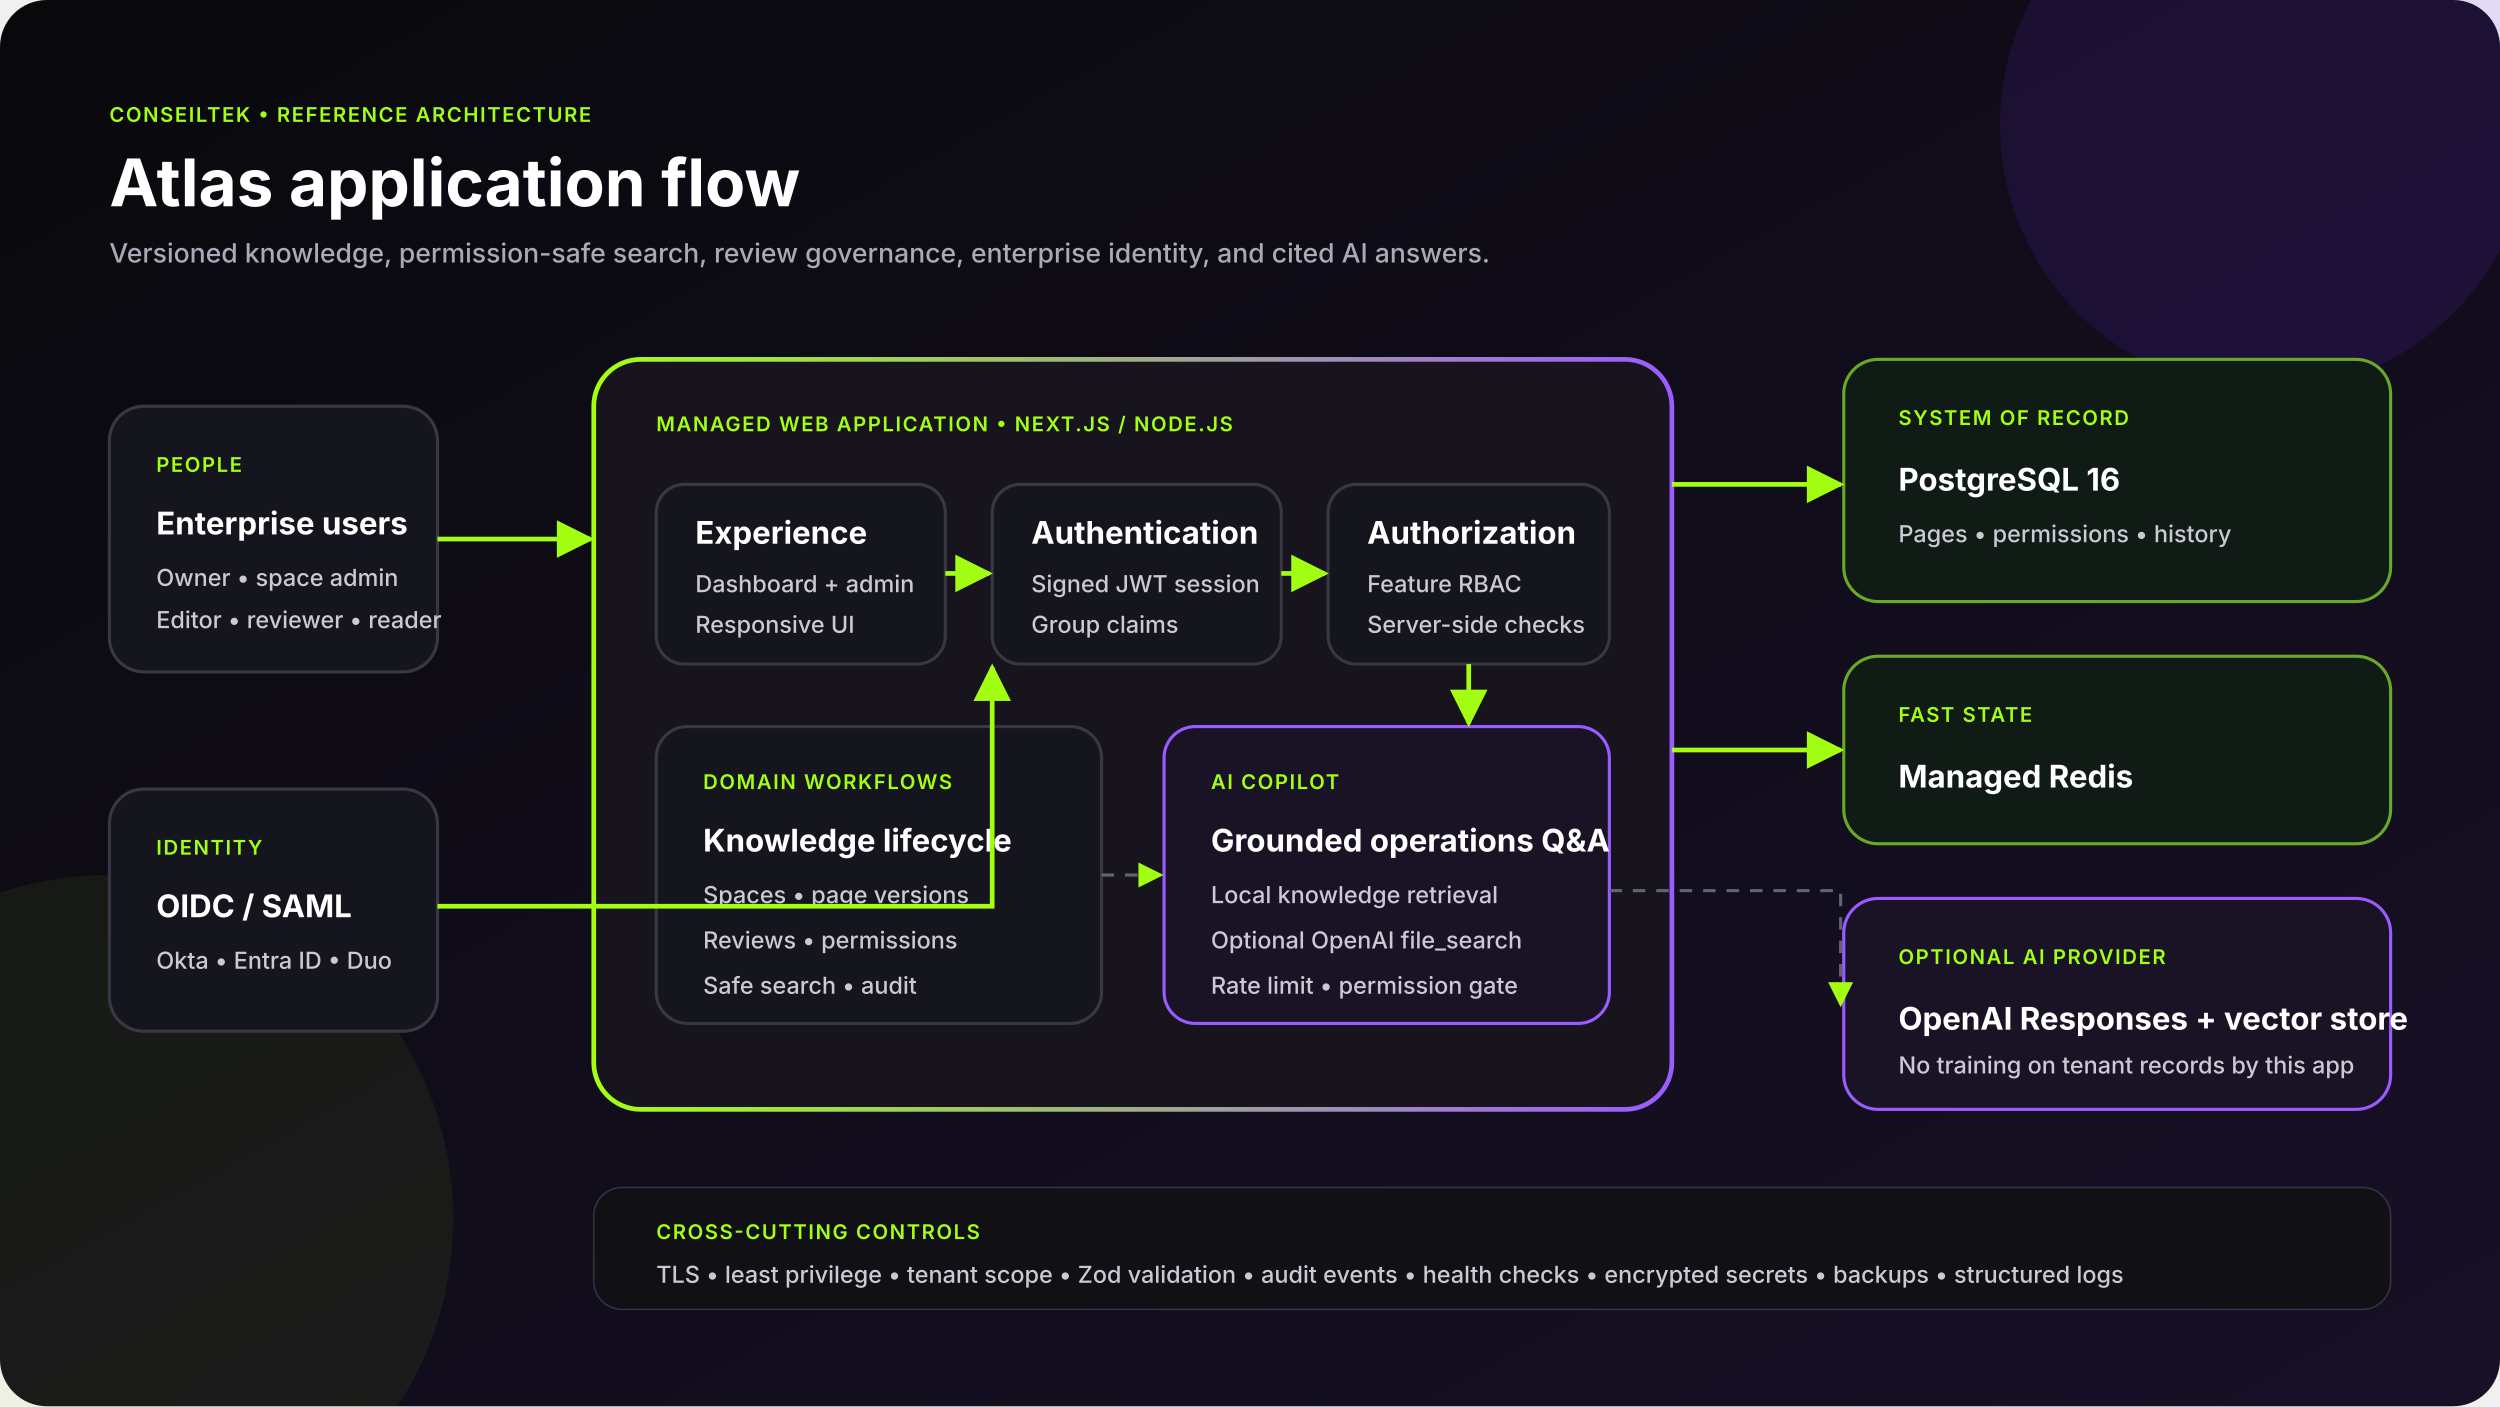
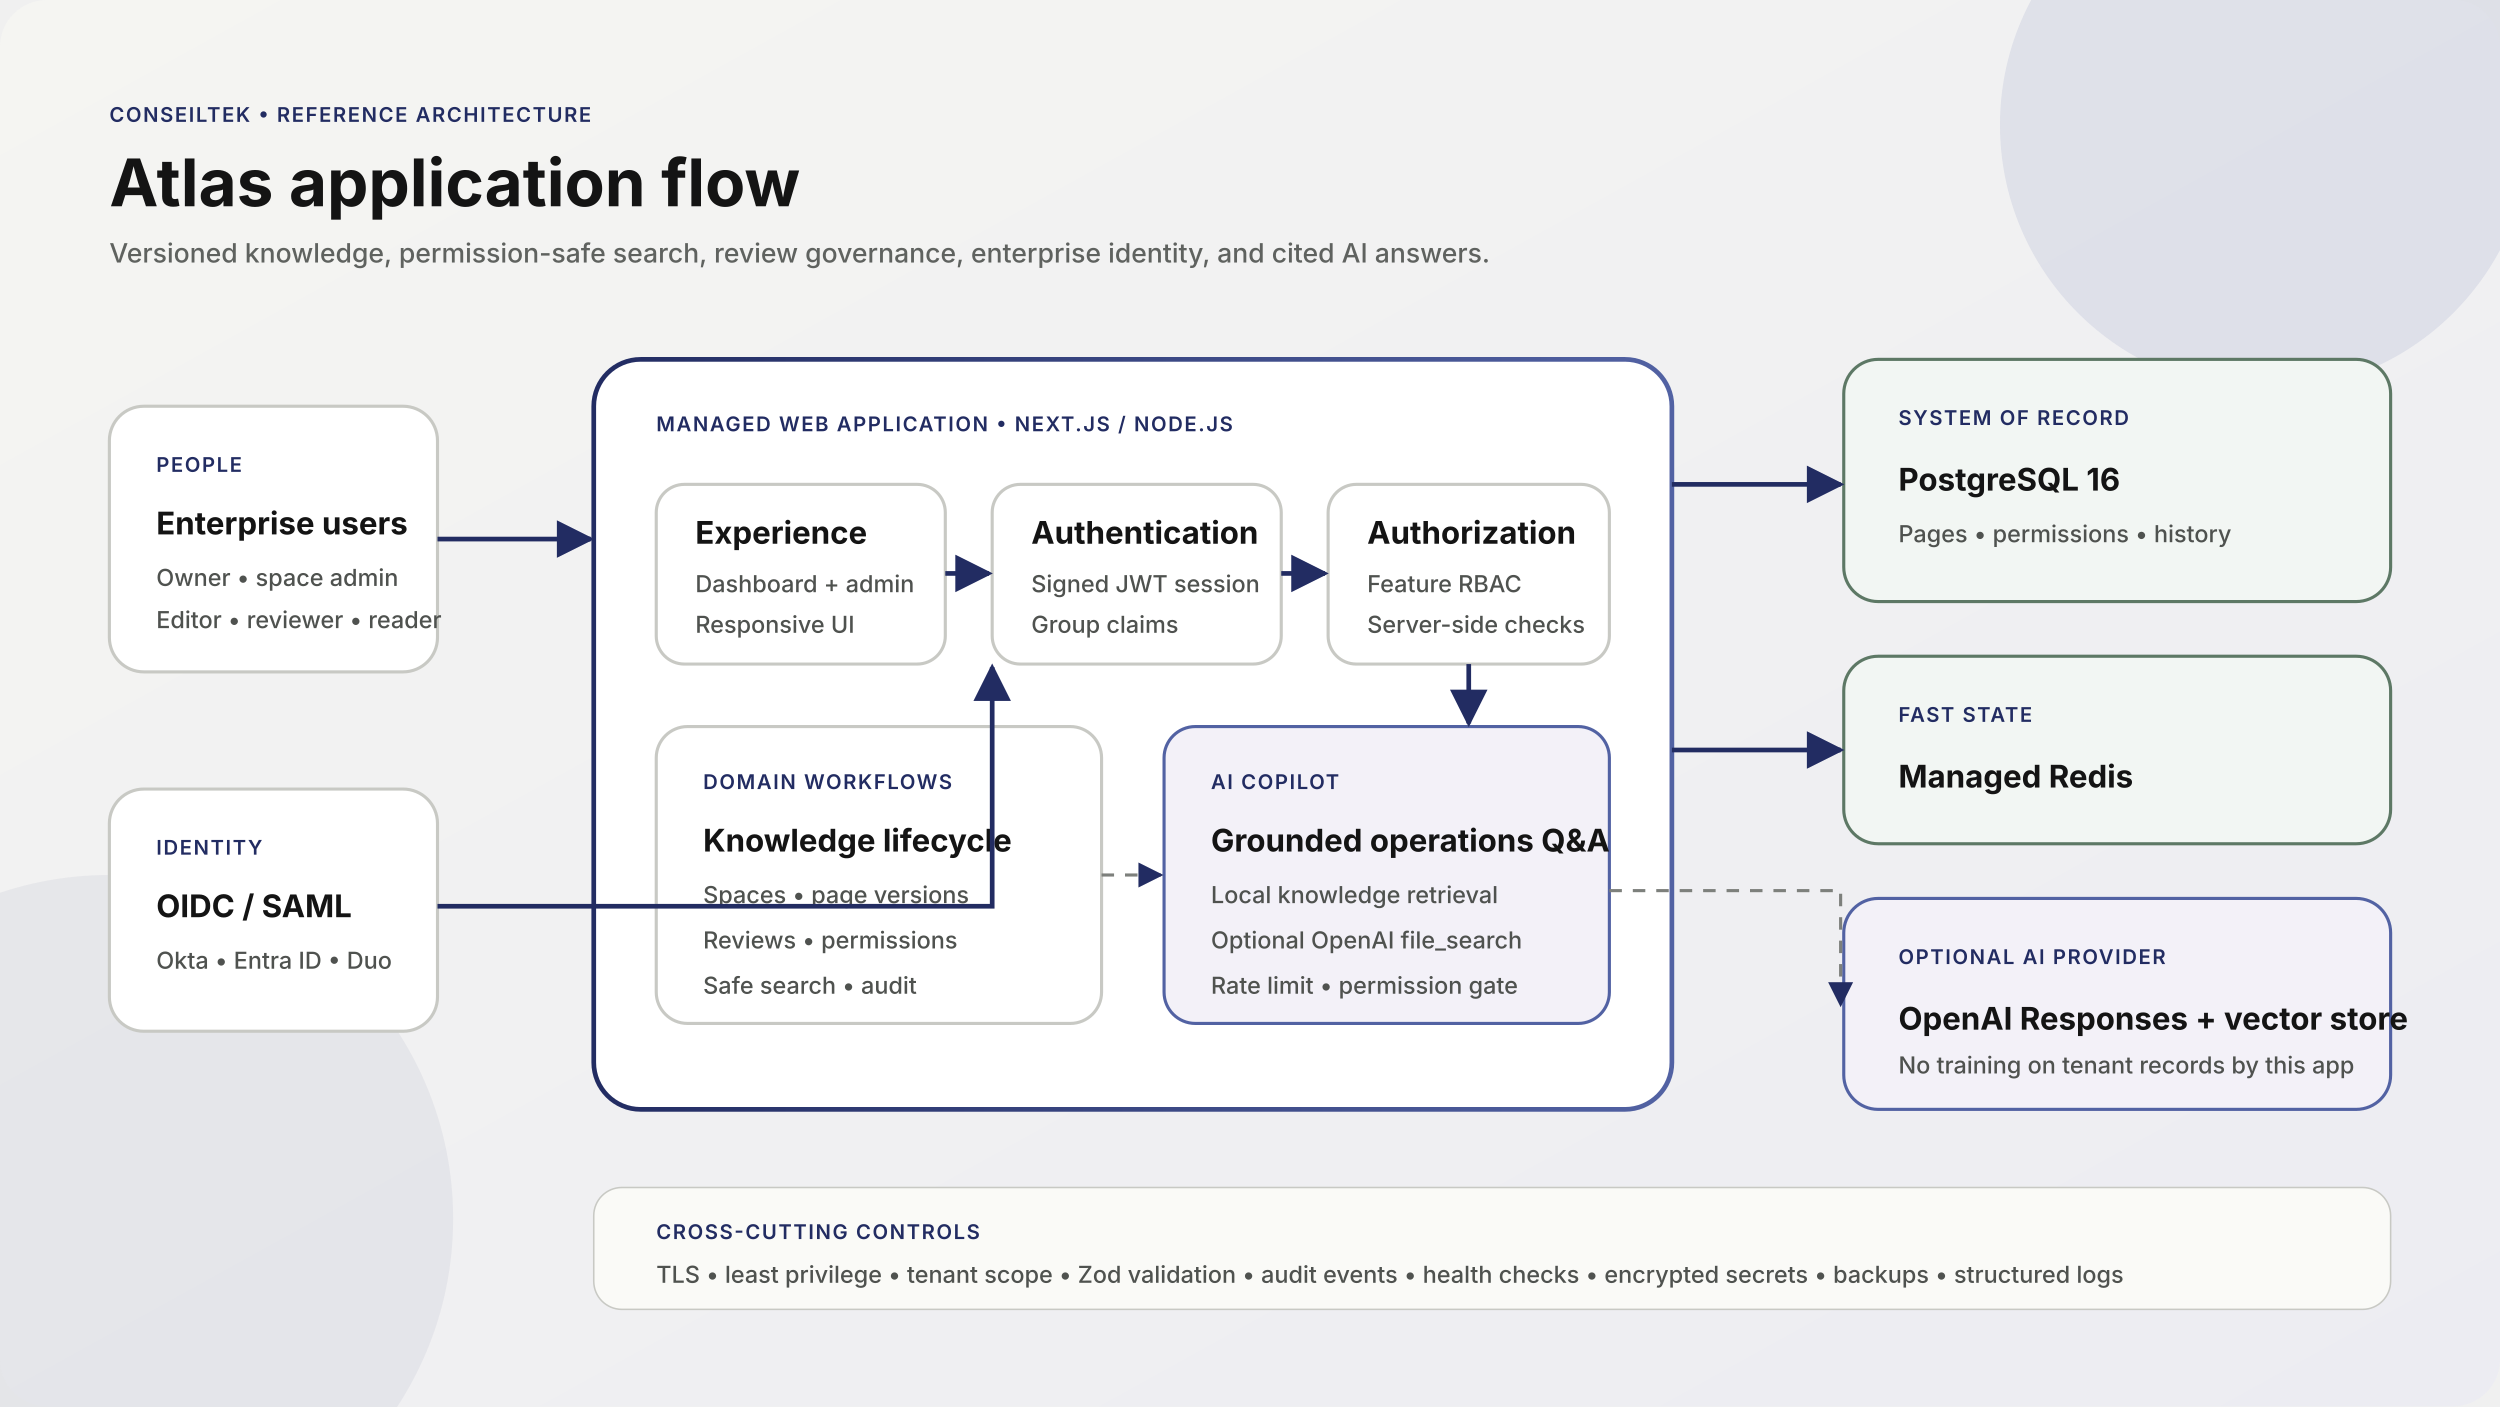
<svg xmlns="http://www.w3.org/2000/svg" width="1600" height="900" viewBox="0 0 1600 900" role="img" aria-labelledby="title desc">
  <defs>
    <linearGradient id="bg" x1="0" y1="0" x2="1" y2="1">
-       <stop stop-color="#09090c" />
-       <stop offset="1" stop-color="#181027" />
+       <stop stop-color="#f5f5f2" />
+       <stop offset="1" stop-color="#ececf2" />
    </linearGradient>
    <linearGradient id="accent" x1="0" y1="0" x2="1" y2="0">
-       <stop stop-color="#a3ff12" />
-       <stop offset="1" stop-color="#9b5cff" />
+       <stop stop-color="#222c62" />
+       <stop offset="1" stop-color="#5262a3" />
    </linearGradient>
    <filter id="glow">
      <feGaussianBlur stdDeviation="6" result="blur" />
      <feMerge>
        <feMergeNode in="blur" />
        <feMergeNode in="SourceGraphic" />
      </feMerge>
    </filter>
    <marker id="arrow" viewBox="0 0 10 10" refX="9" refY="5" markerWidth="8" markerHeight="8" orient="auto-start-reverse">
-       <path d="M0 0l10 5-10 5z" fill="#a3ff12" />
+       <path d="M0 0l10 5-10 5z" fill="#222c62" />
    </marker>
    <style>
-       .title{font:700 42px Inter,Arial,sans-serif;fill:#fff}.sub{font:500 17px Inter,Arial,sans-serif;fill:#a9a9b7}.h{font:700 20px Inter,Arial,sans-serif;fill:#fff}.t{font:500 15px Inter,Arial,sans-serif;fill:#cac9d4}.tiny{font:600 13px Inter,Arial,sans-serif;fill:#a3ff12;letter-spacing:1px}.box{fill:#15151d;stroke:#383744;stroke-width:2}.core{fill:#17141e;stroke:url(#accent);stroke-width:3}.data{fill:#101b15;stroke:#68a927;stroke-width:2}.ai{fill:#1a1326;stroke:#9b5cff;stroke-width:2}.line{fill:none;stroke:#a3ff12;stroke-width:3;marker-end:url(#arrow)}.muted{fill:none;stroke:#646276;stroke-width:2;stroke-dasharray:8 7;marker-end:url(#arrow)}
+       .title{font:700 42px Inter,Arial,sans-serif;fill:#141414}.sub{font:500 17px Inter,Arial,sans-serif;fill:#5f625f}.h{font:700 20px Inter,Arial,sans-serif;fill:#141414}.t{font:500 15px Inter,Arial,sans-serif;fill:#4f524f}.tiny{font:600 13px Inter,Arial,sans-serif;fill:#222c62;letter-spacing:1px}.box{fill:#ffffff;stroke:#c8c9c4;stroke-width:2}.core{fill:#ffffff;stroke:url(#accent);stroke-width:3}.data{fill:#f2f6f3;stroke:#5d7865;stroke-width:2}.ai{fill:#f3f1f8;stroke:#5262a3;stroke-width:2}.line{fill:none;stroke:#222c62;stroke-width:3;marker-end:url(#arrow)}.muted{fill:none;stroke:#7d807c;stroke-width:2;stroke-dasharray:8 7;marker-end:url(#arrow)}
    </style>
  </defs>
  <rect width="1600" height="900" rx="30" fill="url(#bg)" />
-   <circle cx="1450" cy="80" r="170" fill="#7b2cff" opacity=".12" />
-   <circle cx="70" cy="780" r="220" fill="#a3ff12" opacity=".06" />
+   <circle cx="1450" cy="80" r="170" fill="#5262a3" opacity=".12" />
+   <circle cx="70" cy="780" r="220" fill="#222c62" opacity=".06" />
  <text x="70" y="78" class="tiny">CONSEILTEK • REFERENCE ARCHITECTURE</text>
  <text x="70" y="132" class="title">Atlas application flow</text>
  <text x="70" y="168" class="sub">Versioned knowledge, permission-safe search, review governance, enterprise identity, and cited AI answers.</text>
  <rect x="70" y="260" width="210" height="170" rx="22" class="box" />
  <text x="100" y="302" class="tiny">PEOPLE</text>
  <text x="100" y="342" class="h">Enterprise users</text>
  <text x="100" y="375" class="t">Owner • space admin</text>
  <text x="100" y="402" class="t">Editor • reviewer • reader</text>
  <rect x="70" y="505" width="210" height="155" rx="22" class="box" />
  <text x="100" y="547" class="tiny">IDENTITY</text>
  <text x="100" y="587" class="h">OIDC / SAML</text>
  <text x="100" y="620" class="t">Okta • Entra ID • Duo</text>
  <rect x="380" y="230" width="690" height="480" rx="30" class="core" />
  <text x="420" y="276" class="tiny">MANAGED WEB APPLICATION • NEXT.JS / NODE.JS</text>
  <rect x="420" y="310" width="185" height="115" rx="18" class="box" />
  <text x="445" y="348" class="h">Experience</text>
  <text x="445" y="379" class="t">Dashboard + admin</text>
  <text x="445" y="405" class="t">Responsive UI</text>
  <rect x="635" y="310" width="185" height="115" rx="18" class="box" />
  <text x="660" y="348" class="h">Authentication</text>
  <text x="660" y="379" class="t">Signed JWT session</text>
  <text x="660" y="405" class="t">Group claims</text>
  <rect x="850" y="310" width="180" height="115" rx="18" class="box" />
  <text x="875" y="348" class="h">Authorization</text>
  <text x="875" y="379" class="t">Feature RBAC</text>
  <text x="875" y="405" class="t">Server-side checks</text>
  <rect x="420" y="465" width="285" height="190" rx="20" class="box" />
  <text x="450" y="505" class="tiny">DOMAIN WORKFLOWS</text>
  <text x="450" y="545" class="h">Knowledge lifecycle</text>
  <text x="450" y="578" class="t">Spaces • page versions</text>
  <text x="450" y="607" class="t">Reviews • permissions</text>
  <text x="450" y="636" class="t">Safe search • audit</text>
  <rect x="745" y="465" width="285" height="190" rx="20" class="ai" />
  <text x="775" y="505" class="tiny">AI COPILOT</text>
  <text x="775" y="545" class="h">Grounded operations Q&amp;A</text>
  <text x="775" y="578" class="t">Local knowledge retrieval</text>
  <text x="775" y="607" class="t">Optional OpenAI file_search</text>
  <text x="775" y="636" class="t">Rate limit • permission gate</text>
  <rect x="1180" y="230" width="350" height="155" rx="22" class="data" />
  <text x="1215" y="272" class="tiny">SYSTEM OF RECORD</text>
  <text x="1215" y="314" class="h">PostgreSQL 16</text>
  <text x="1215" y="347" class="t">Pages • permissions • history</text>
  <rect x="1180" y="420" width="350" height="120" rx="22" class="data" />
  <text x="1215" y="462" class="tiny">FAST STATE</text>
  <text x="1215" y="504" class="h">Managed Redis</text>
  <rect x="1180" y="575" width="350" height="135" rx="22" class="ai" />
  <text x="1215" y="617" class="tiny">OPTIONAL AI PROVIDER</text>
  <text x="1215" y="659" class="h">OpenAI Responses + vector store</text>
  <text x="1215" y="687" class="t">No training on tenant records by this app</text>
  <path d="M280 345H378" class="line" />
  <path d="M280 580H635V427" class="line" />
  <path d="M1070 310H1178" class="line" />
  <path d="M1070 480H1178" class="line" />
  <path d="M1030 570H1178V643" class="muted" />
  <path d="M605 367H633" class="line" />
  <path d="M820 367H848" class="line" />
  <path d="M940 425V463" class="line" />
  <path d="M705 560H743" class="muted" />
-   <rect x="380" y="760" width="1150" height="78" rx="18" fill="#101015" stroke="#34333e" />
+   <rect x="380" y="760" width="1150" height="78" rx="18" fill="#fafaf7" stroke="#c8c9c4" />
  <text x="420" y="793" class="tiny">CROSS-CUTTING CONTROLS</text>
  <text x="420" y="821" class="t">TLS • least privilege • tenant scope • Zod validation • audit events • health checks • encrypted secrets • backups • structured logs</text>
</svg>
